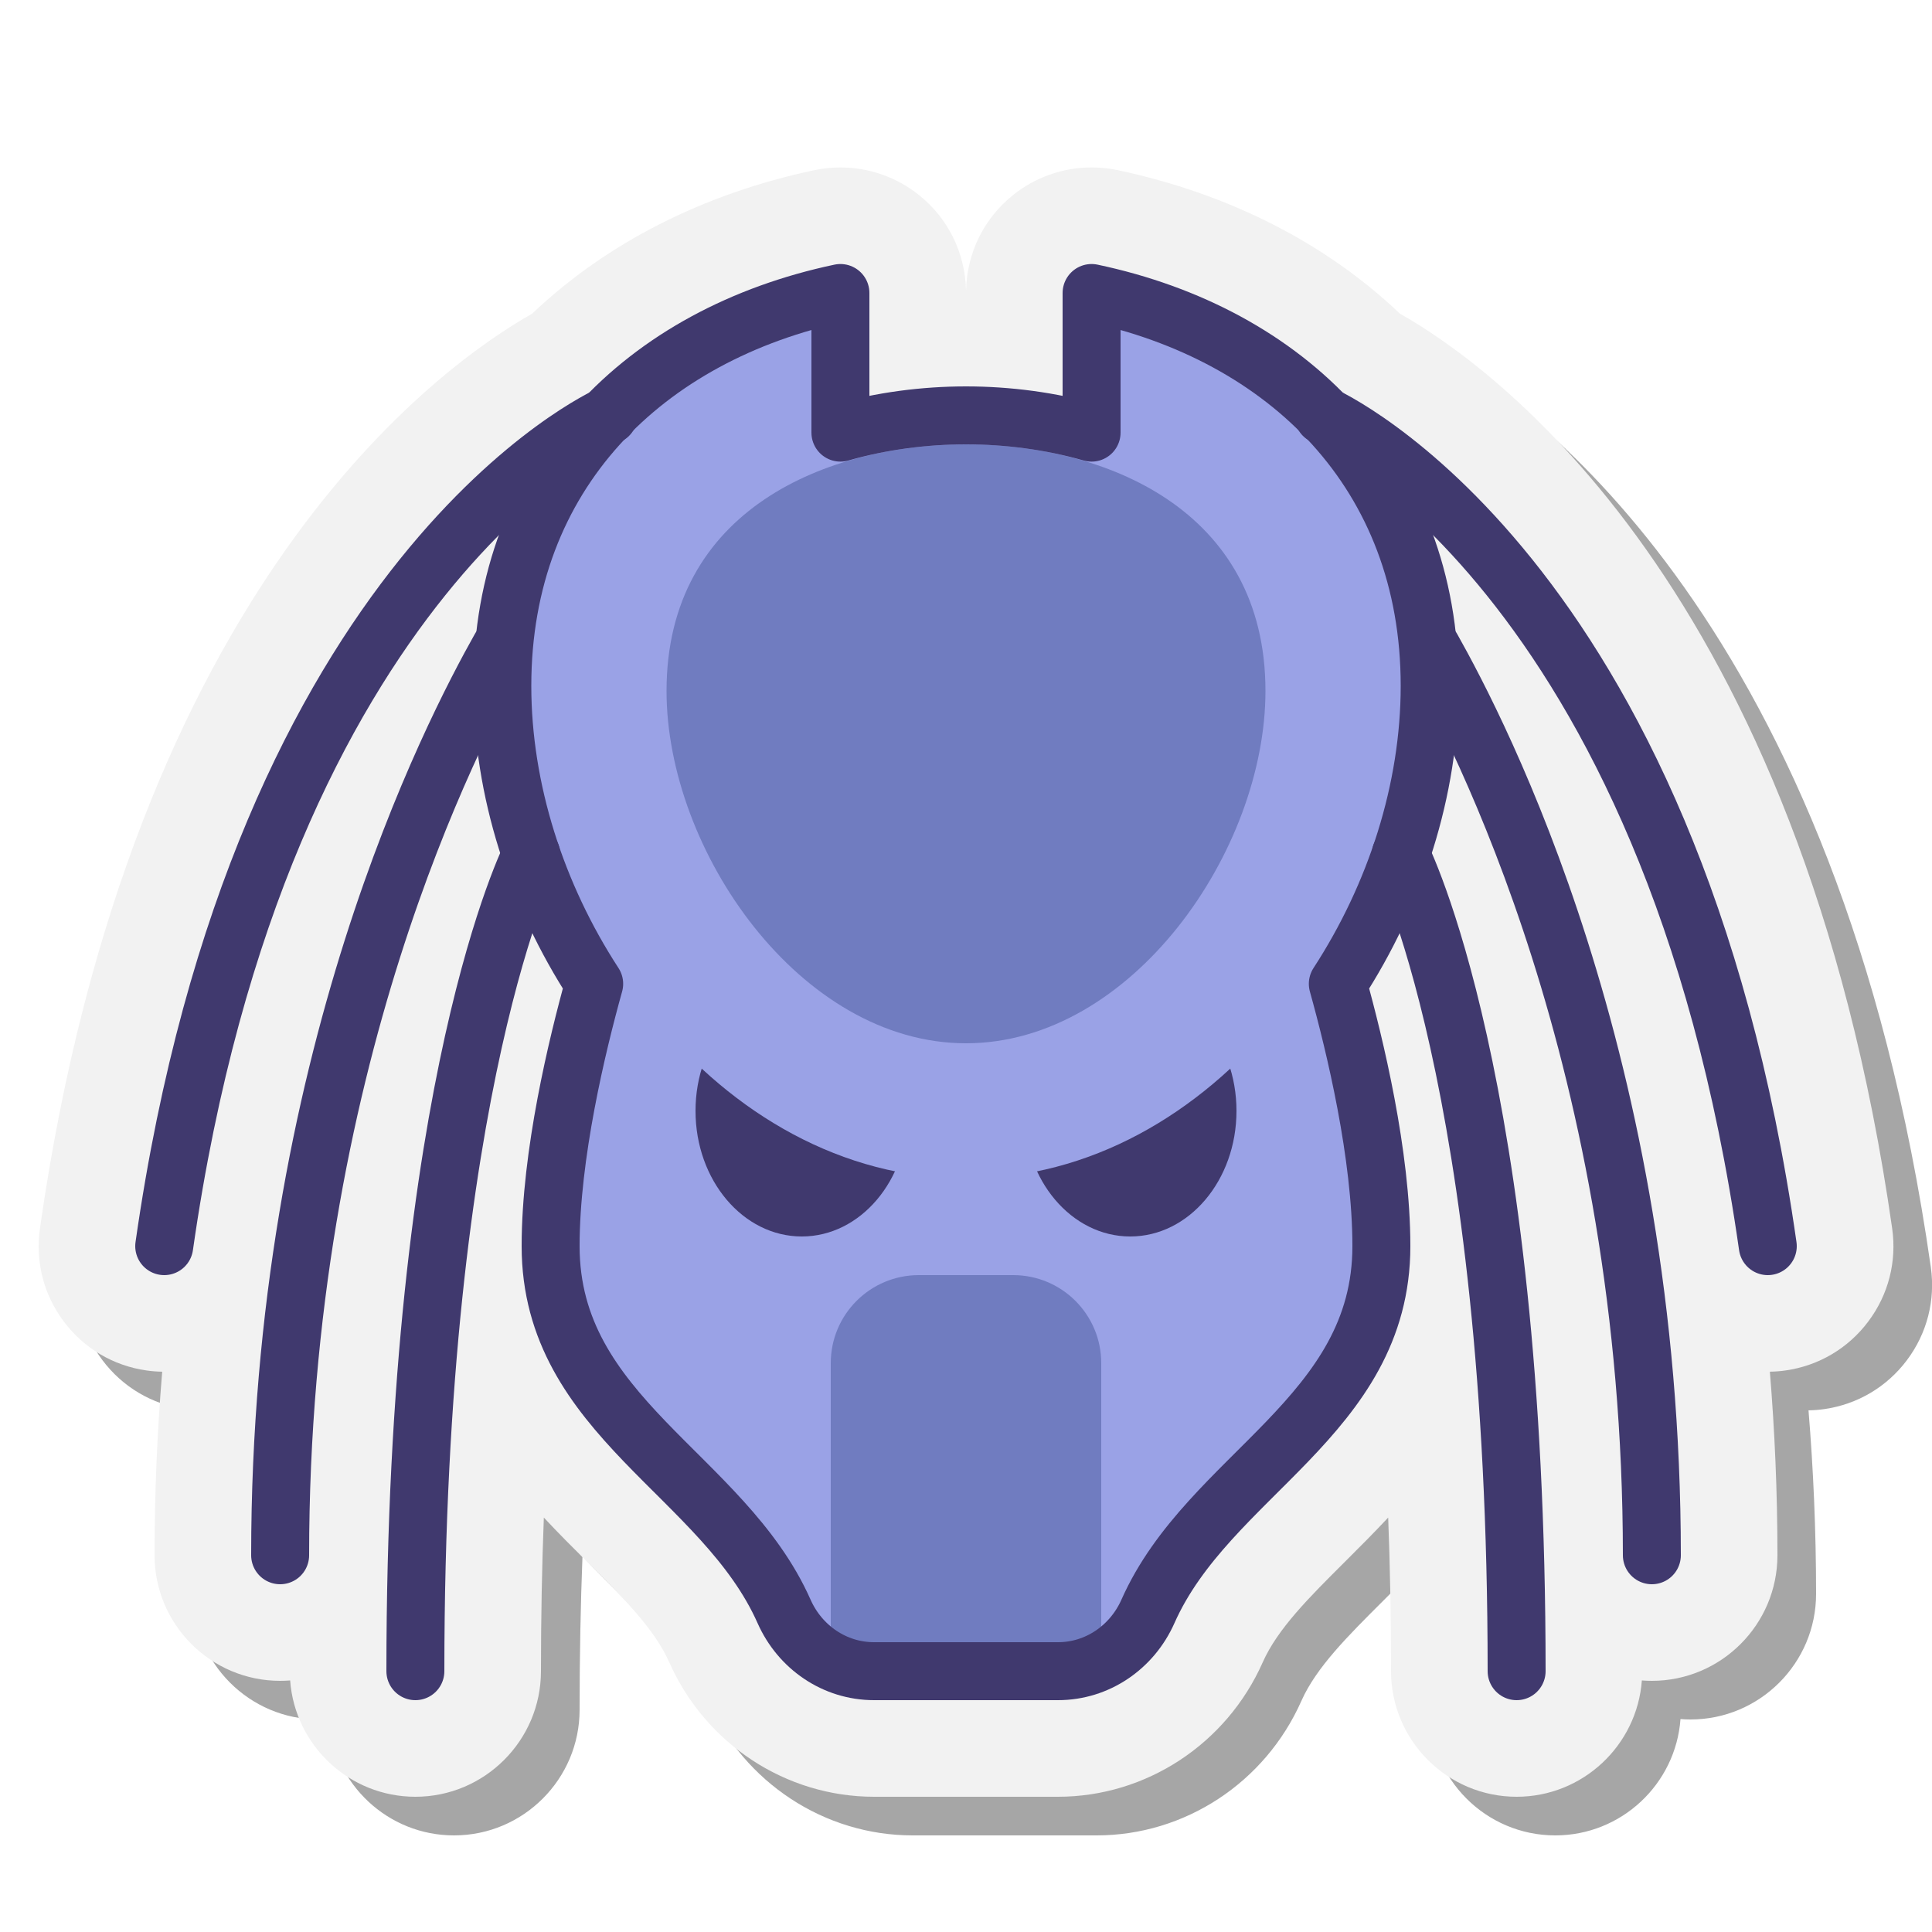
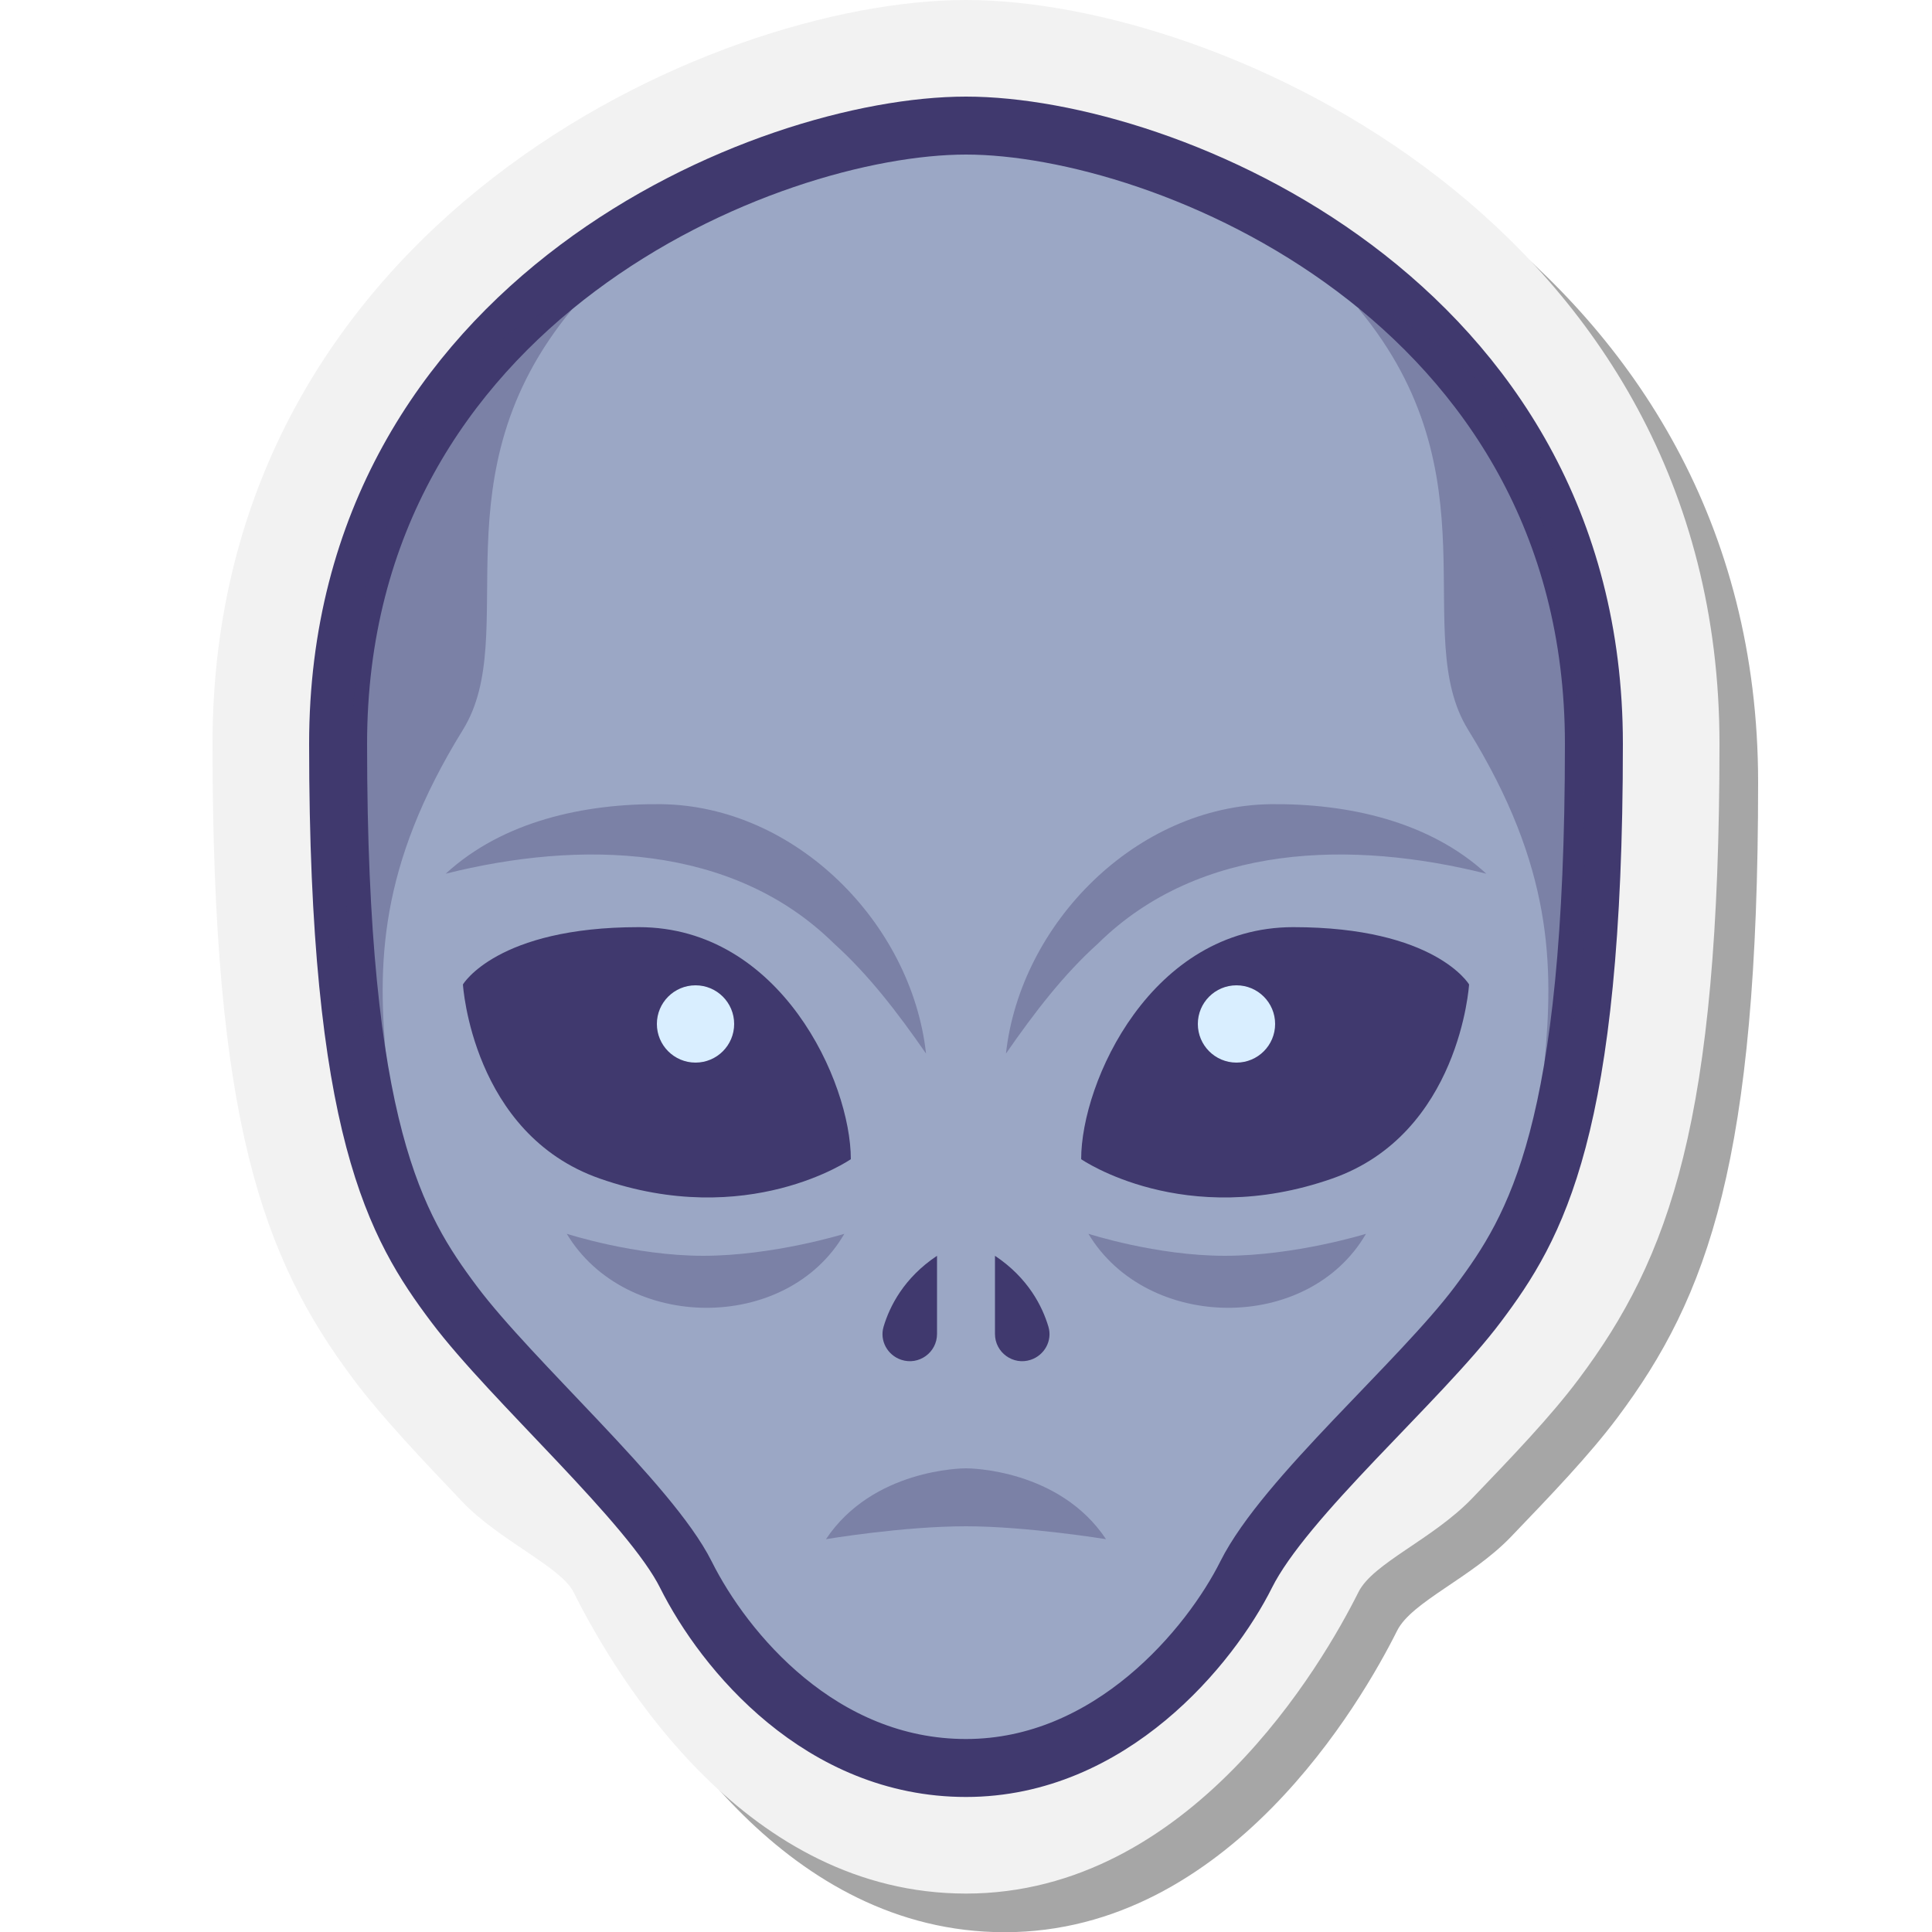
<svg xmlns="http://www.w3.org/2000/svg" viewBox="0 0 100 100" width="300px" height="300px">
-   <path d="M80.5,95c-3.584,0-6.5-2.916-6.5-6.5c0-2.819-0.053-5.466-0.148-7.951c-0.747,0.801-1.5,1.551-2.219,2.268c-1.882,1.875-3.508,3.494-4.275,5.225C65.484,92.269,61.324,95,56.762,95h-9.523c-4.562,0-8.723-2.731-10.597-6.959c-0.767-1.73-2.393-3.349-4.273-5.223c-0.72-0.717-1.473-1.467-2.22-2.269C30.053,83.034,30,85.681,30,88.5c0,3.584-2.916,6.5-6.5,6.5c-3.423,0-6.236-2.659-6.482-6.021C16.847,88.993,16.674,89,16.5,89c-3.584,0-6.5-2.916-6.5-6.5c0-3.297,0.142-6.465,0.396-9.501c-0.271-0.004-0.547-0.026-0.82-0.065c-1.713-0.245-3.232-1.144-4.274-2.532c-1.043-1.389-1.481-3.102-1.235-4.821c4.759-33.314,20.743-44.672,25.478-47.346c3.84-3.654,8.875-6.216,14.614-7.428c0.445-0.093,0.895-0.14,1.342-0.14c1.486,0,2.272,4.162,3.425,5.098c1.487,1.204,3.028-0.667,3.074,1.243c0.001,0,0.003,0,0.004,0c0.046-1.91,0.917-3.686,2.407-4.892c1.146-0.932,2.602-1.449,4.092-1.449c0.447,0,0.896,0.046,1.334,0.138c5.747,1.213,10.782,3.776,14.622,7.43c4.734,2.674,20.719,14.032,25.479,47.347c0.245,1.719-0.193,3.431-1.236,4.82c-1.042,1.388-2.562,2.288-4.28,2.533c-0.268,0.039-0.544,0.06-0.814,0.064C93.858,76.033,94,79.204,94,82.5c0,3.584-2.916,6.5-6.5,6.5c-0.174,0-0.347-0.007-0.518-0.021C86.736,92.341,83.923,95,80.5,95z" opacity=".35" />
-   <path fill="#f2f2f2" d="M78.5,93c-3.584,0-6.5-2.916-6.5-6.5c0-2.819-0.053-5.466-0.148-7.951c-0.747,0.801-1.5,1.551-2.219,2.268c-1.882,1.875-3.508,3.494-4.275,5.225C63.484,90.269,59.324,93,54.762,93h-9.523c-4.562,0-8.723-2.731-10.597-6.959c-0.767-1.73-2.393-3.349-4.273-5.223c-0.72-0.717-1.473-1.467-2.22-2.269C28.053,81.034,28,83.681,28,86.5c0,3.584-2.916,6.5-6.5,6.5c-3.423,0-6.236-2.659-6.482-6.021C14.847,86.993,14.674,87,14.5,87C10.916,87,8,84.084,8,80.5c0-3.297,0.142-6.465,0.396-9.501c-0.271-0.004-0.547-0.026-0.82-0.065c-1.713-0.245-3.232-1.144-4.274-2.532c-1.043-1.389-1.481-3.102-1.235-4.821c4.759-33.314,20.743-44.672,25.478-47.346c3.84-3.654,8.875-6.216,14.614-7.428c0.445-0.093,0.895-0.14,1.342-0.14c1.486,0,2.941,0.515,4.095,1.451c1.487,1.204,2.358,2.979,2.404,4.889c0.001,0,0.003,0,0.004,0c0.046-1.91,0.917-3.686,2.407-4.892c1.146-0.932,2.602-1.449,4.092-1.449c0.447,0,0.896,0.046,1.334,0.138c5.747,1.213,10.782,3.776,14.622,7.43c4.734,2.674,20.719,14.032,25.479,47.347c0.245,1.719-0.193,3.431-1.236,4.82c-1.042,1.388-2.562,2.288-4.28,2.533c-0.268,0.039-0.544,0.06-0.814,0.064C91.858,74.033,92,77.204,92,80.5c0,3.584-2.916,6.5-6.5,6.5c-0.174,0-0.347-0.007-0.518-0.021C84.736,90.341,81.923,93,78.5,93z" />
-   <path fill="#9aa2e6" d="M74,35.5c0-11.001-7.405-18.202-17.5-20.334v7.227C54.376,21.786,52.141,21.5,50,21.5s-4.376,0.286-6.5,0.893v-7.227C33.405,17.298,26,24.499,26,35.5c0,5.377,1.769,10.834,4.755,15.422C29.867,54.108,28.5,59.772,28.5,64.5c0,8.818,8.942,11.822,12.084,18.907c0.824,1.858,2.621,3.093,4.654,3.093h9.524c2.033,0,3.83-1.235,4.654-3.093C62.558,76.322,71.5,73.318,71.5,64.5c0-4.728-1.367-10.392-2.255-13.578C72.231,46.334,74,40.877,74,35.5z" />
-   <ellipse cx="41.5" cy="57.5" fill="#40396e" rx="5.5" ry="6.5" />
-   <ellipse cx="58.5" cy="57.5" fill="#40396e" rx="5.5" ry="6.5" />
-   <path fill="#9aa2e6" d="M50,61c-12.878,0-22.5-13.463-22.5-25.5c0-9.072,5.381-15.846,14.5-18.421L46,26h7l5-8.921c9.119,2.575,14.5,9.349,14.5,18.421C72.5,47.537,62.878,61,50,61z" />
-   <path fill="#707cc0" d="M50,54c-8.586,0-15.5-9.976-15.5-18.235C34.5,26.343,42.85,23,50,23s15.5,3.343,15.5,12.765C65.5,44.024,58.586,54,50,54z" />
-   <path fill="#707cc0" d="M57,87H43V70.556C43,68.04,45.04,66,47.556,66h4.888C54.96,66,57,68.04,57,70.556V87z" />
-   <path fill="none" stroke="#40396e" stroke-linecap="round" stroke-linejoin="round" stroke-miterlimit="10" stroke-width="3" d="M74,35.5c0-11.001-7.405-18.202-17.5-20.334v7.227C54.376,21.786,52.141,21.5,50,21.5s-4.376,0.286-6.5,0.893v-7.227C33.405,17.298,26,24.499,26,35.5c0,5.377,1.769,10.834,4.755,15.422C29.867,54.108,28.5,59.772,28.5,64.5c0,8.818,8.942,11.822,12.084,18.907c0.824,1.858,2.621,3.093,4.654,3.093h9.524c2.033,0,3.83-1.235,4.654-3.093C62.558,76.322,71.5,73.318,71.5,64.5c0-4.728-1.367-10.392-2.255-13.578C72.231,46.334,74,40.877,74,35.5z" />
-   <path fill="none" stroke="#40396e" stroke-linecap="round" stroke-linejoin="round" stroke-miterlimit="10" stroke-width="3" d="M27.5,44.237c0,0-6,11.763-6,42.263" />
-   <path fill="none" stroke="#40396e" stroke-linecap="round" stroke-linejoin="round" stroke-miterlimit="10" stroke-width="3" d="M25.886,33.548C23.437,37.904,14.5,55.042,14.5,80.5" />
-   <path fill="none" stroke="#40396e" stroke-linecap="round" stroke-linejoin="round" stroke-miterlimit="10" stroke-width="3" d="M31.5,21.5c0,0-18,8-23,43" />
-   <path fill="none" stroke="#40396e" stroke-linecap="round" stroke-linejoin="round" stroke-miterlimit="10" stroke-width="3" d="M72.5,44.237c0,0,6,11.763,6,42.263" />
-   <path fill="none" stroke="#40396e" stroke-linecap="round" stroke-linejoin="round" stroke-miterlimit="10" stroke-width="3" d="M74.114,33.548C76.563,37.904,85.5,55.042,85.5,80.5" />
-   <path fill="none" stroke="#40396e" stroke-linecap="round" stroke-linejoin="round" stroke-miterlimit="10" stroke-width="3" d="M68.5,21.5c0,0,18,8,23,43" />
+   <path d="M52,100.011c-11.292,0-17.968-10.913-20.313-15.604C31.032,83.098,27.911,80.01,26,78c-2.141-2.252-4.239-2.654-5.699-4.599C15.565,67.086,13,59.974,13,40.5C13,13.625,38.826,2,52,2s39,11.625,39,38.5c0,19.474-2.565,26.586-7.3,32.899c-1.446,1.928-3.412,3.978-5.494,6.147c-2.05,2.135-5.139,3.354-5.892,4.86C70.484,88.067,63.61,100.011,52,100.011z" opacity=".35" />
+   <path fill="#f2f2f2" d="M50,98.011c-11.292,0-17.968-10.913-20.313-15.604c-0.654-1.309-3.853-2.673-5.764-4.683c-2.141-2.252-4.162-4.378-5.622-6.324C13.565,65.086,11,57.974,11,38.5C11,11.625,36.826,0,50,0s39,11.625,39,38.5c0,19.474-2.565,26.586-7.3,32.899c-1.446,1.928-3.412,3.978-5.494,6.147c-2.05,2.135-5.139,3.354-5.892,4.86C68.484,86.067,61.61,98.011,50,98.011z" />
+   <path fill="#9ba7c5" d="M50,6.5c-10.267,0-32.5,9-32.5,32c0,20,3,25,6,29s11,10,12,14s7,10.011,14.5,10.011S63.5,85.5,64.5,81.5s9-10,12-14s6-9,6-29C82.5,15.5,60.267,6.5,50,6.5z" />
+   <path fill="none" stroke="#40396e" stroke-linecap="round" stroke-linejoin="round" stroke-miterlimit="10" stroke-width="3" d="M50,6.5c-10.267,0-32.5,9-32.5,32c0,20,3,25,6,29s10.156,10.312,12,14c2,4,7,10.011,14.5,10.011S62.656,85.188,64.5,81.5c2-4,9-10,12-14s6-9,6-29C82.5,15.5,60.267,6.5,50,6.5z" />
+   <path fill="#40396e" d="M23.069,45.223c2.958-2.721,7.18-3.639,11.149-3.599c6.957,0.085,12.968,6.161,13.714,12.91c-1.484-2.143-2.987-4.096-4.763-5.695C37.898,43.64,29.988,43.485,23.069,45.223L23.069,45.223z" opacity=".35" />
+   <path fill="#40396e" d="M76.931,45.223c-2.958-2.721-7.18-3.639-11.149-3.599c-6.957,0.085-12.968,6.161-13.714,12.91c1.484-2.143,2.987-4.096,4.763-5.695C62.102,43.64,70.012,43.485,76.931,45.223L76.931,45.223z" opacity=".35" />
+   <path fill="#40396e" d="M43.703,63.862c-2.99,5.153-11.332,5.061-14.368-0.002c0,0,3.509,1.139,7.058,1.14C40.027,65.001,43.703,63.862,43.703,63.862L43.703,63.862z" opacity=".35" />
+   <path fill="#40396e" d="M70.703,63.862c-2.99,5.153-11.332,5.061-14.368-0.002c0,0,3.509,1.139,7.058,1.14C67.027,65.001,70.703,63.862,70.703,63.862L70.703,63.862z" opacity=".35" />
+   <path fill="#40396e" d="M23.961,50.955c0,0,1.753-2.966,9.101-2.966S44.039,56,44.039,60c0,0-5.331,3.688-13,1C24.433,58.684,23.961,50.955,23.961,50.955z" />
+   <path fill="#40396e" d="M76.039,50.955c0,0-1.753-2.966-9.101-2.966S55.961,56,55.961,60c0,0,5.331,3.688,13,1C75.567,58.684,76.039,50.955,76.039,50.955z" />
+   <path fill="#40396e" d="M48.5,65v4.046c0,0.961-0.942,1.64-1.853,1.336h0c-0.712-0.237-1.128-0.993-0.913-1.712C46.047,67.62,46.781,66.146,48.5,65z" />
+   <path fill="#40396e" d="M51.5,65v4.046c0,0.961,0.942,1.64,1.853,1.336h0c0.712-0.237,1.128-0.993,0.913-1.712C53.953,67.62,53.219,66.146,51.5,65z" />
+   <path fill="#40396e" d="M57.248,79.668C54.831,76.042,50.196,76,50,76s-4.831,0.042-7.248,3.668c0,0,3.956-0.668,7.248-0.668C53.146,79,57.248,79.668,57.248,79.668z" opacity=".35" />
+   <circle cx="64" cy="53" r="2" fill="#d9eeff" />
+   <circle cx="36" cy="53" r="2" fill="#d9eeff" />
+   <path fill="#40396e" d="M29.632,15.984c-7.177,8.645-2.608,16.84-5.672,21.791c-4.393,7.101-4.43,12.194-3.949,17.225c-2.5-0.994-2.068-8.891-2.011-13c0.078-5.577,1-12,1-12l3.539-9.373C22.539,20.627,27.817,15.184,29.632,15.984z" opacity=".35" />
+   <path fill="#40396e" d="M70.319,15.984c7.177,8.645,2.608,16.84,5.672,21.791C80.383,44.876,80.42,49.969,79.94,55c2.5-0.994,2.068-8.891,2.011-13c-0.078-5.577-1-12-1-12l-3.539-9.373C77.412,20.627,72.134,15.184,70.319,15.984z" opacity=".35" />
</svg>
